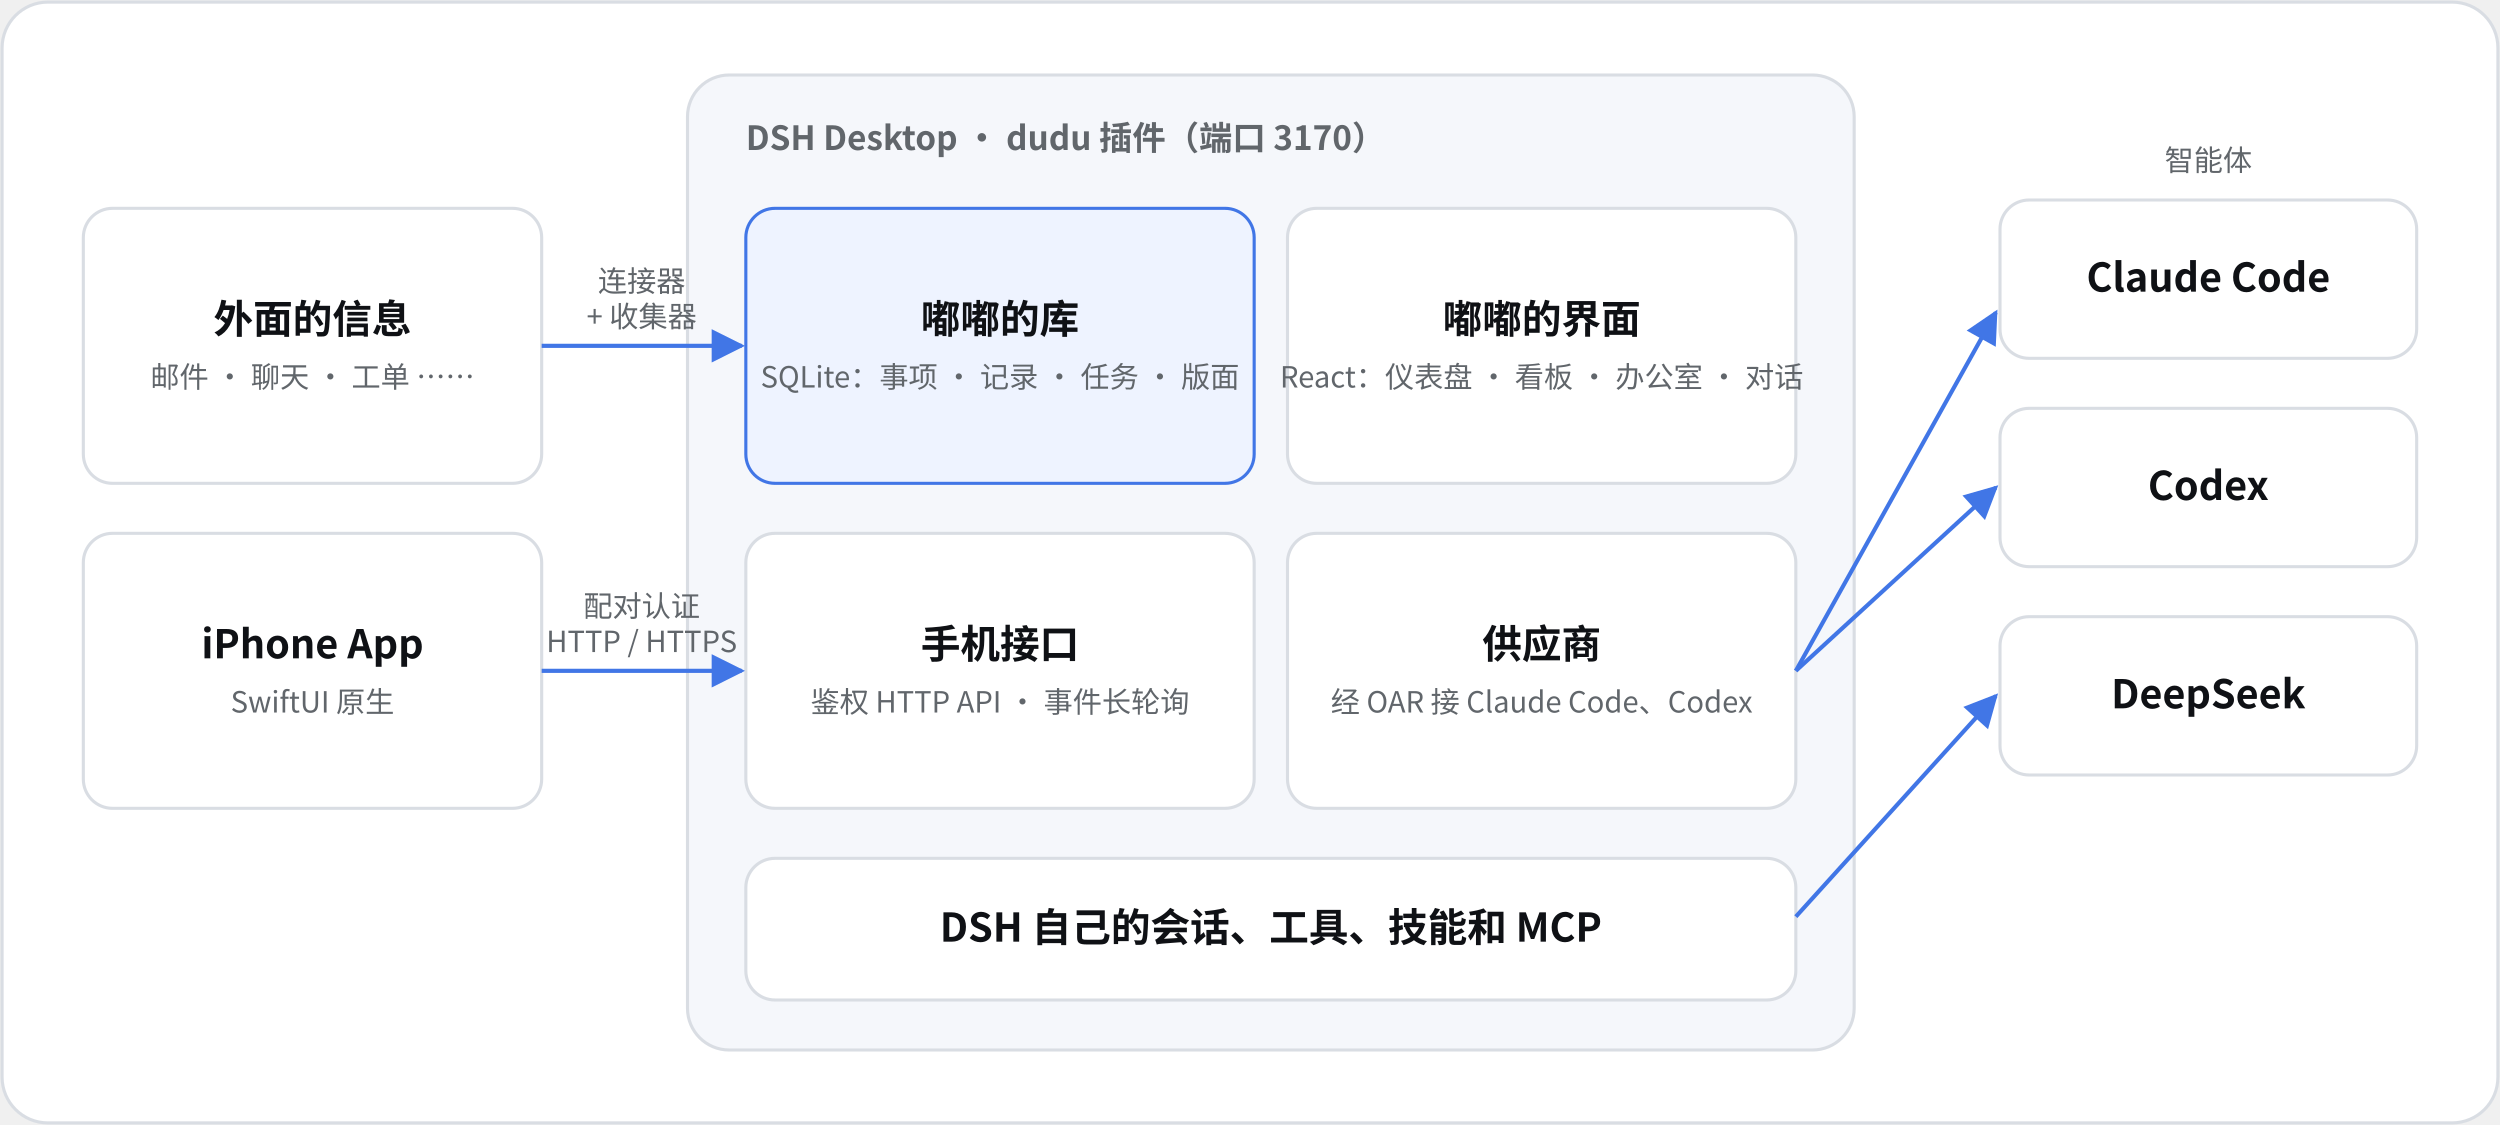
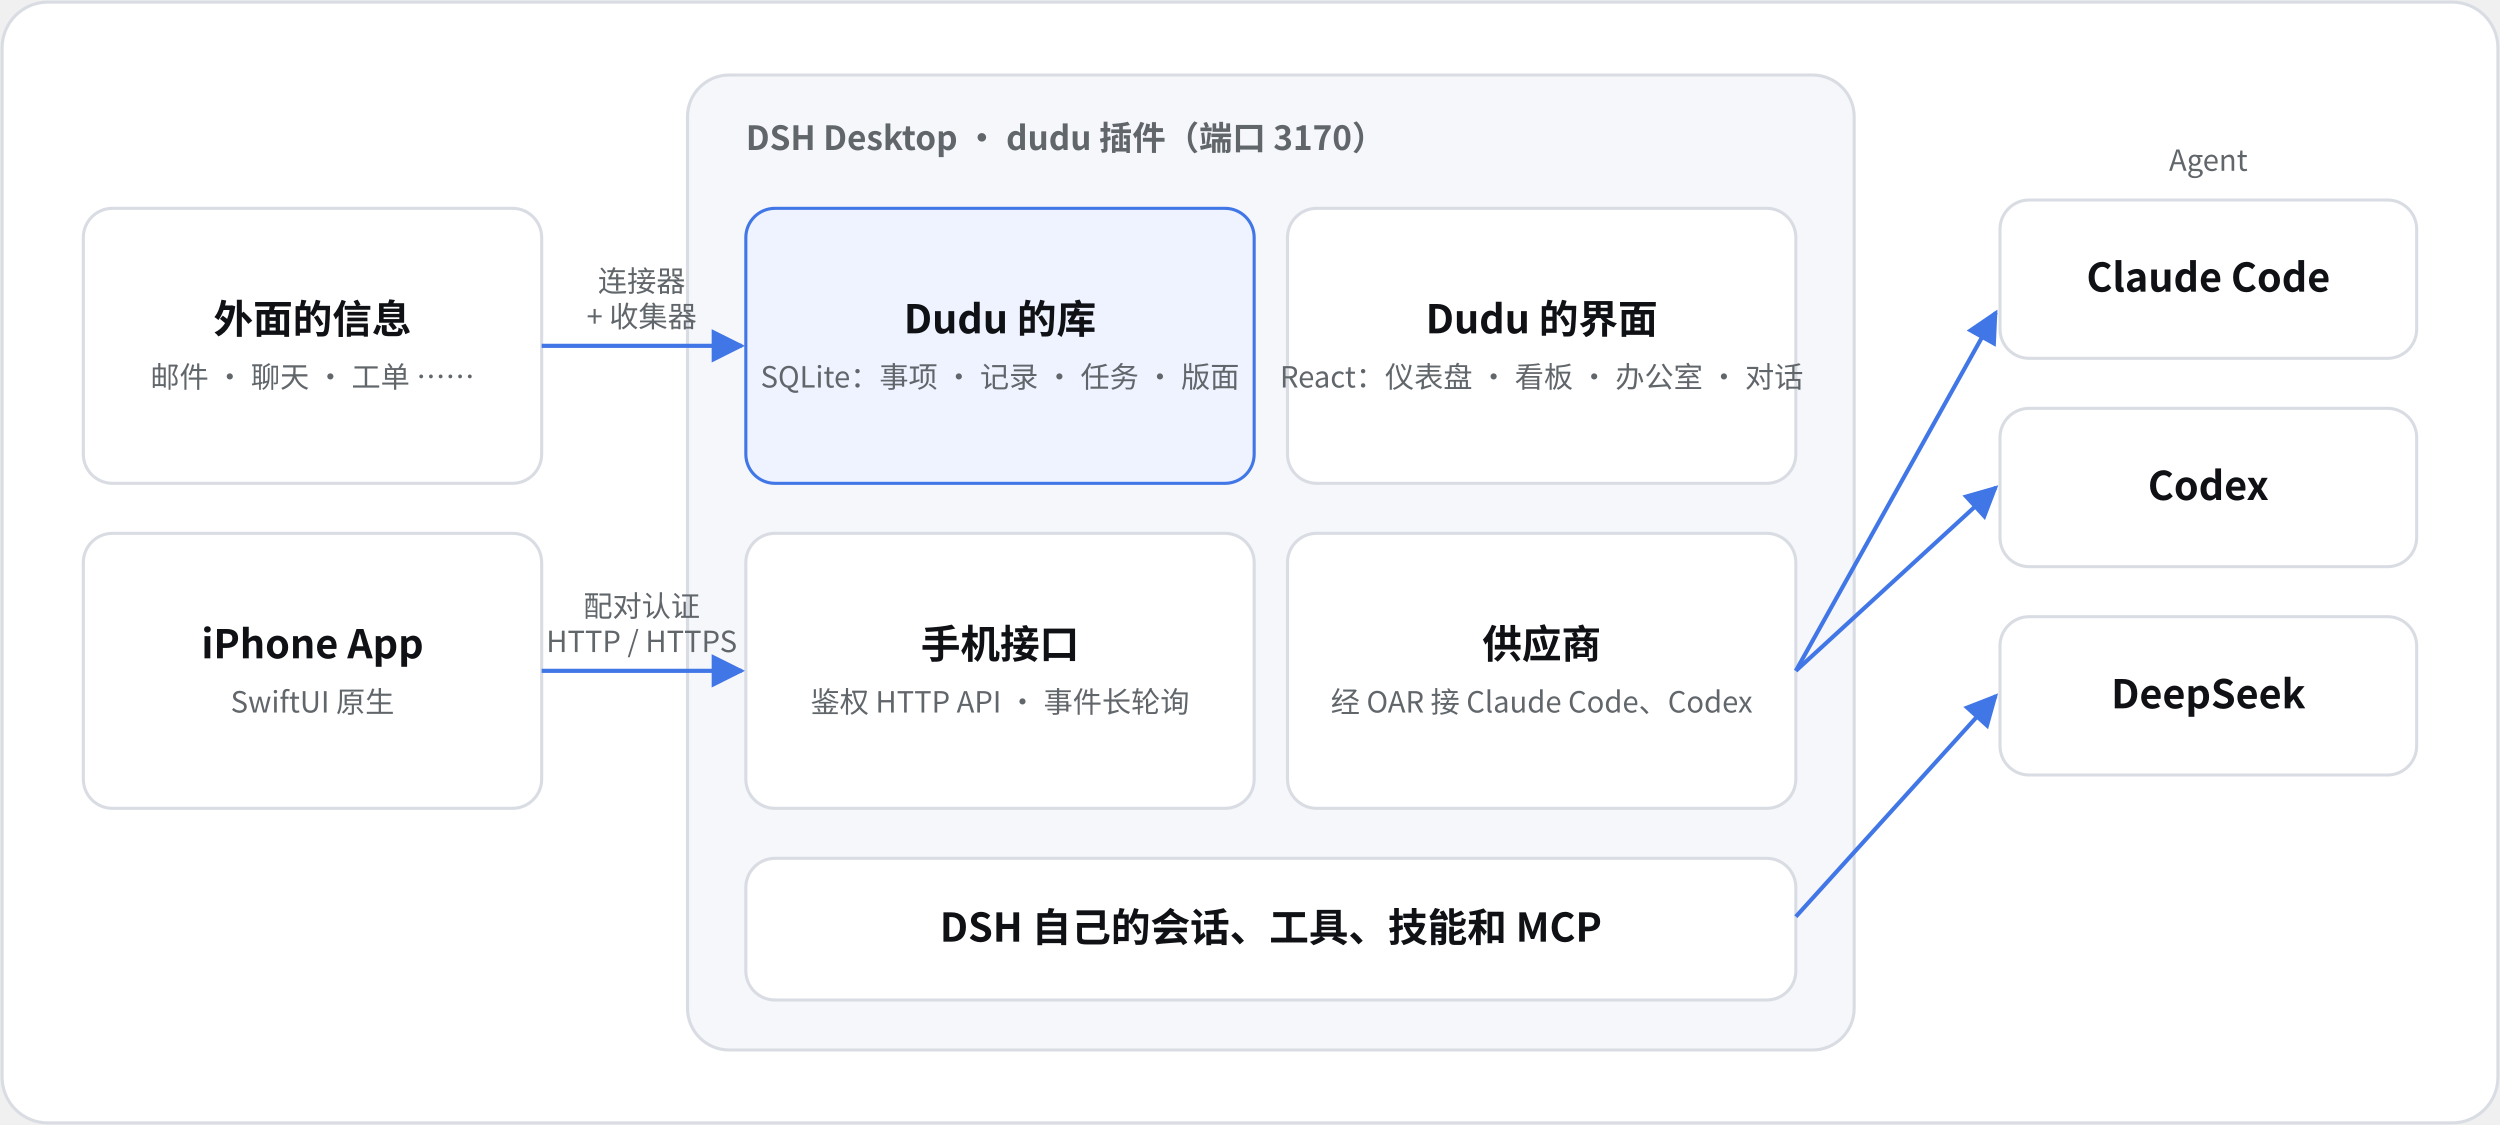
<svg xmlns="http://www.w3.org/2000/svg" viewBox="0 0 1200 540" width="1200" height="540" font-family="-apple-system, 'PingFang SC', 'Noto Sans CJK SC', 'Microsoft YaHei', 'Helvetica Neue', Arial, sans-serif">
  <defs>
    <marker id="a" viewBox="0 0 10 10" refX="9" refY="5" markerWidth="8" markerHeight="8" orient="auto-start-reverse">
      <path d="M0 0 L10 5 L0 10 z" fill="#4176E6" />
    </marker>
  </defs>
  <rect x="1" y="1" width="1198" height="538" rx="22" fill="#ffffff" stroke="#d9dde3" stroke-width="1.5" />
  <rect x="330" y="36" width="560" height="468" rx="20" fill="#f5f7fb" stroke="#d9dde3" stroke-width="1.5" />
  <text x="358" y="72" font-size="16" font-weight="600" fill="#61666b">DSH Desktop · dudu 插件（端口 3170）</text>
  <rect x="358" y="100" width="244" height="132" rx="14" fill="#eef3ff" stroke="#4176E6" stroke-width="1.5" />
-   <text x="480.0" y="160.0" text-anchor="middle" font-size="19" font-weight="600" fill="#0f1115">嘟嘟的库</text>
+   <text x="480.0" y="160.0" text-anchor="middle" font-size="19" font-weight="600" fill="#0f1115">Dudu 的库</text>
  <text x="480.0" y="186.0" text-anchor="middle" font-size="14" fill="#61666b">SQLite：事项 · 记录 · 任务 · 版面</text>
  <rect x="618" y="100" width="244" height="132" rx="14" fill="#ffffff" stroke="#d9dde3" stroke-width="1.5" />
-   <text x="740.0" y="160.0" text-anchor="middle" font-size="19" font-weight="600" fill="#0f1115">嘟嘟的界面</text>
+   <text x="740.0" y="160.0" text-anchor="middle" font-size="19" font-weight="600" fill="#0f1115">Dudu 的界面</text>
  <text x="740.0" y="186.0" text-anchor="middle" font-size="14" fill="#61666b">React：仪表盘 · 看板 · 办公室 · 对话</text>
  <rect x="358" y="256" width="244" height="132" rx="14" fill="#ffffff" stroke="#d9dde3" stroke-width="1.5" />
  <text x="480.0" y="316.0" text-anchor="middle" font-size="19" font-weight="600" fill="#0f1115">手机接口</text>
  <text x="480.0" y="342.0" text-anchor="middle" font-size="14" fill="#61666b">鉴权 HTTP API · 事件长轮询</text>
  <rect x="618" y="256" width="244" height="132" rx="14" fill="#ffffff" stroke="#d9dde3" stroke-width="1.5" />
  <text x="740.0" y="316.0" text-anchor="middle" font-size="19" font-weight="600" fill="#0f1115">供应商</text>
  <text x="740.0" y="342.0" text-anchor="middle" font-size="14" fill="#61666b">经 OAR 接 Claude Code、Codex</text>
  <rect x="358" y="412" width="504" height="68" rx="14" fill="#ffffff" stroke="#d9dde3" stroke-width="1.5" />
  <text x="610.0" y="452.0" text-anchor="middle" font-size="19" font-weight="600" fill="#0f1115">DSH 自己的会话、工具、技能和 MCP</text>
  <rect x="40" y="100" width="220" height="132" rx="14" fill="#ffffff" stroke="#d9dde3" stroke-width="1.5" />
  <text x="150.0" y="160.0" text-anchor="middle" font-size="19" font-weight="600" fill="#0f1115">外面的信息</text>
  <text x="150.0" y="186.0" text-anchor="middle" font-size="14" fill="#61666b">邮件 · 聊天 · 工单 ……</text>
  <rect x="40" y="256" width="220" height="132" rx="14" fill="#ffffff" stroke="#d9dde3" stroke-width="1.5" />
  <text x="150.0" y="316.0" text-anchor="middle" font-size="19" font-weight="600" fill="#0f1115">iPhone App</text>
  <text x="150.0" y="342.0" text-anchor="middle" font-size="14" fill="#61666b">SwiftUI 原生</text>
  <line x1="260" y1="166" x2="356" y2="166" stroke="#4176E6" stroke-width="2" marker-end="url(#a)" />
  <text x="308" y="140" text-anchor="middle" font-size="14" fill="#61666b">连接器</text>
  <text x="308" y="157" text-anchor="middle" font-size="14" fill="#61666b">+ 收集器</text>
  <line x1="260" y1="322" x2="356" y2="322" stroke="#4176E6" stroke-width="2" marker-end="url(#a)" />
  <text x="308" y="296" text-anchor="middle" font-size="14" fill="#61666b">配对认证</text>
  <text x="308" y="313" text-anchor="middle" font-size="14" fill="#61666b">HTTP / HTTPS</text>
  <rect x="960" y="96" width="200" height="76" rx="14" fill="#ffffff" stroke="#d9dde3" stroke-width="1.5" />
  <text x="1060.0" y="140.0" text-anchor="middle" font-size="19" font-weight="600" fill="#0f1115">Claude Code</text>
  <rect x="960" y="196" width="200" height="76" rx="14" fill="#ffffff" stroke="#d9dde3" stroke-width="1.5" />
  <text x="1060.0" y="240.0" text-anchor="middle" font-size="19" font-weight="600" fill="#0f1115">Codex</text>
  <rect x="960" y="296" width="200" height="76" rx="14" fill="#ffffff" stroke="#d9dde3" stroke-width="1.5" />
  <text x="1060.0" y="340.0" text-anchor="middle" font-size="19" font-weight="600" fill="#0f1115">DeepSeek</text>
-   <text x="1060" y="82" text-anchor="middle" font-size="14" fill="#61666b">智能体</text>
+   <text x="1060" y="82" text-anchor="middle" font-size="14" fill="#61666b">Agent</text>
  <line x1="862" y1="322" x2="958" y2="150" stroke="#4176E6" stroke-width="2" marker-end="url(#a)" />
  <line x1="862" y1="322" x2="958" y2="234" stroke="#4176E6" stroke-width="2" marker-end="url(#a)" />
  <line x1="862" y1="440" x2="958" y2="334" stroke="#4176E6" stroke-width="2" marker-end="url(#a)" />
</svg>
